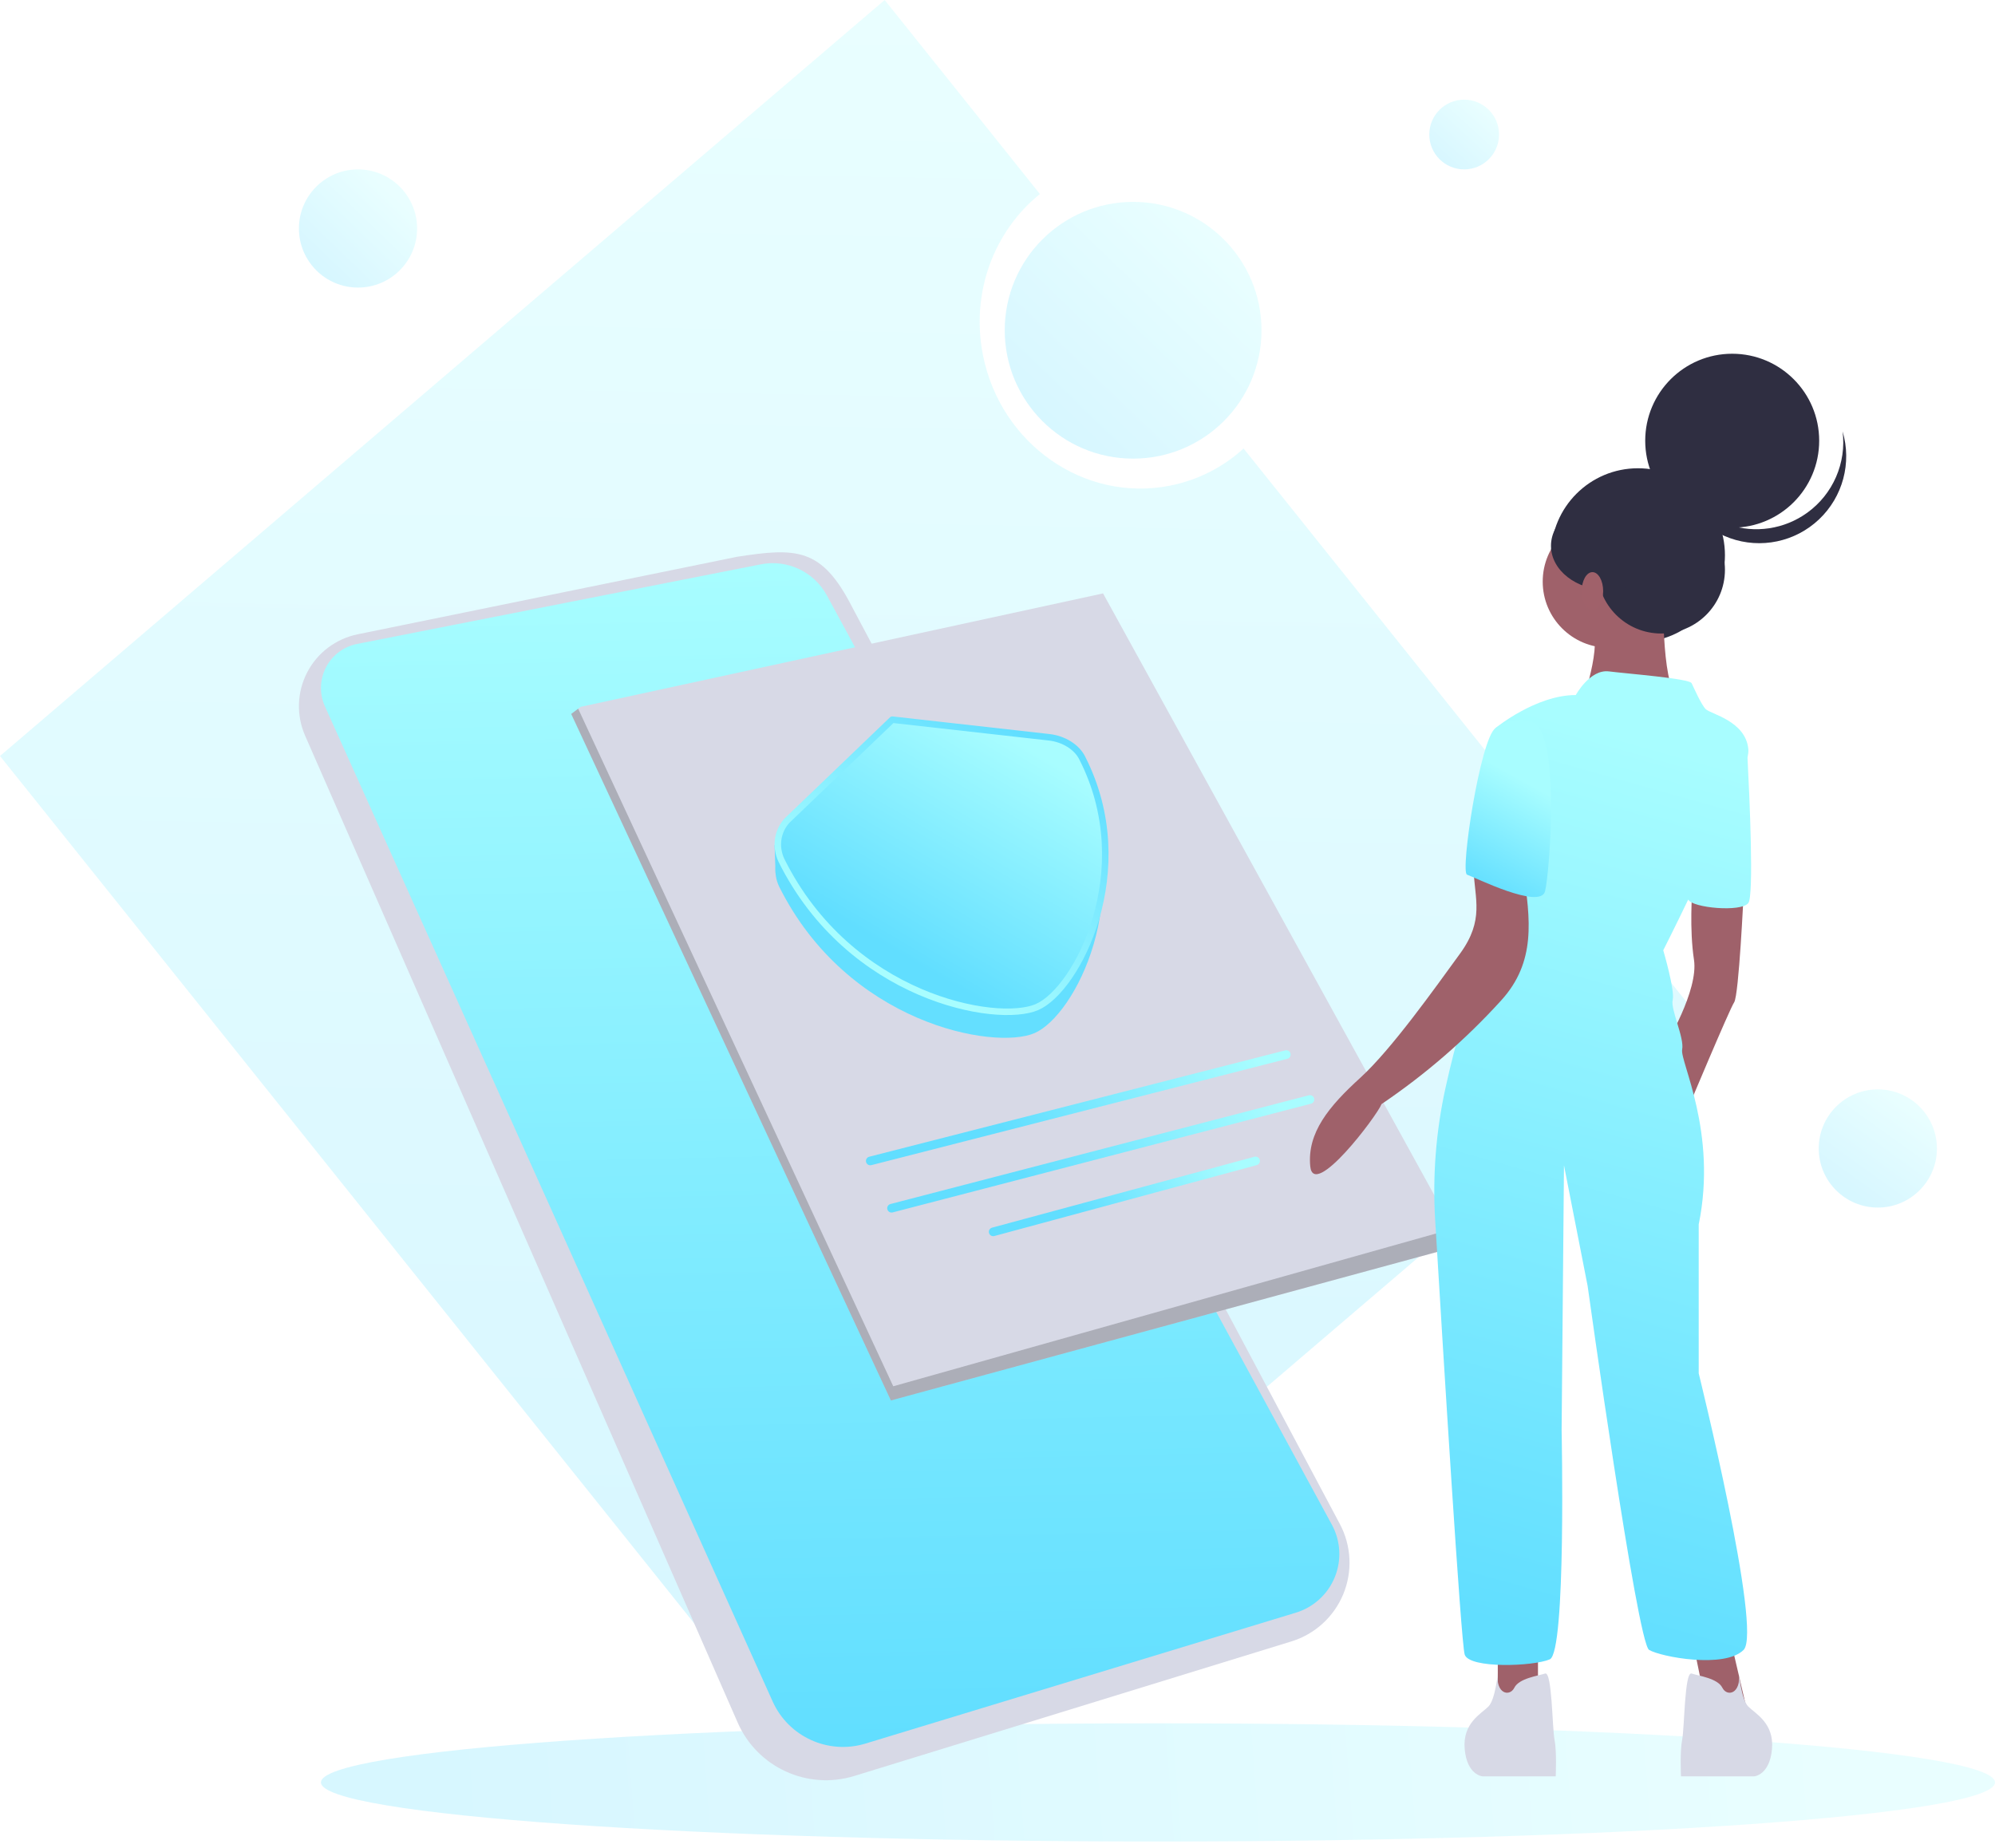
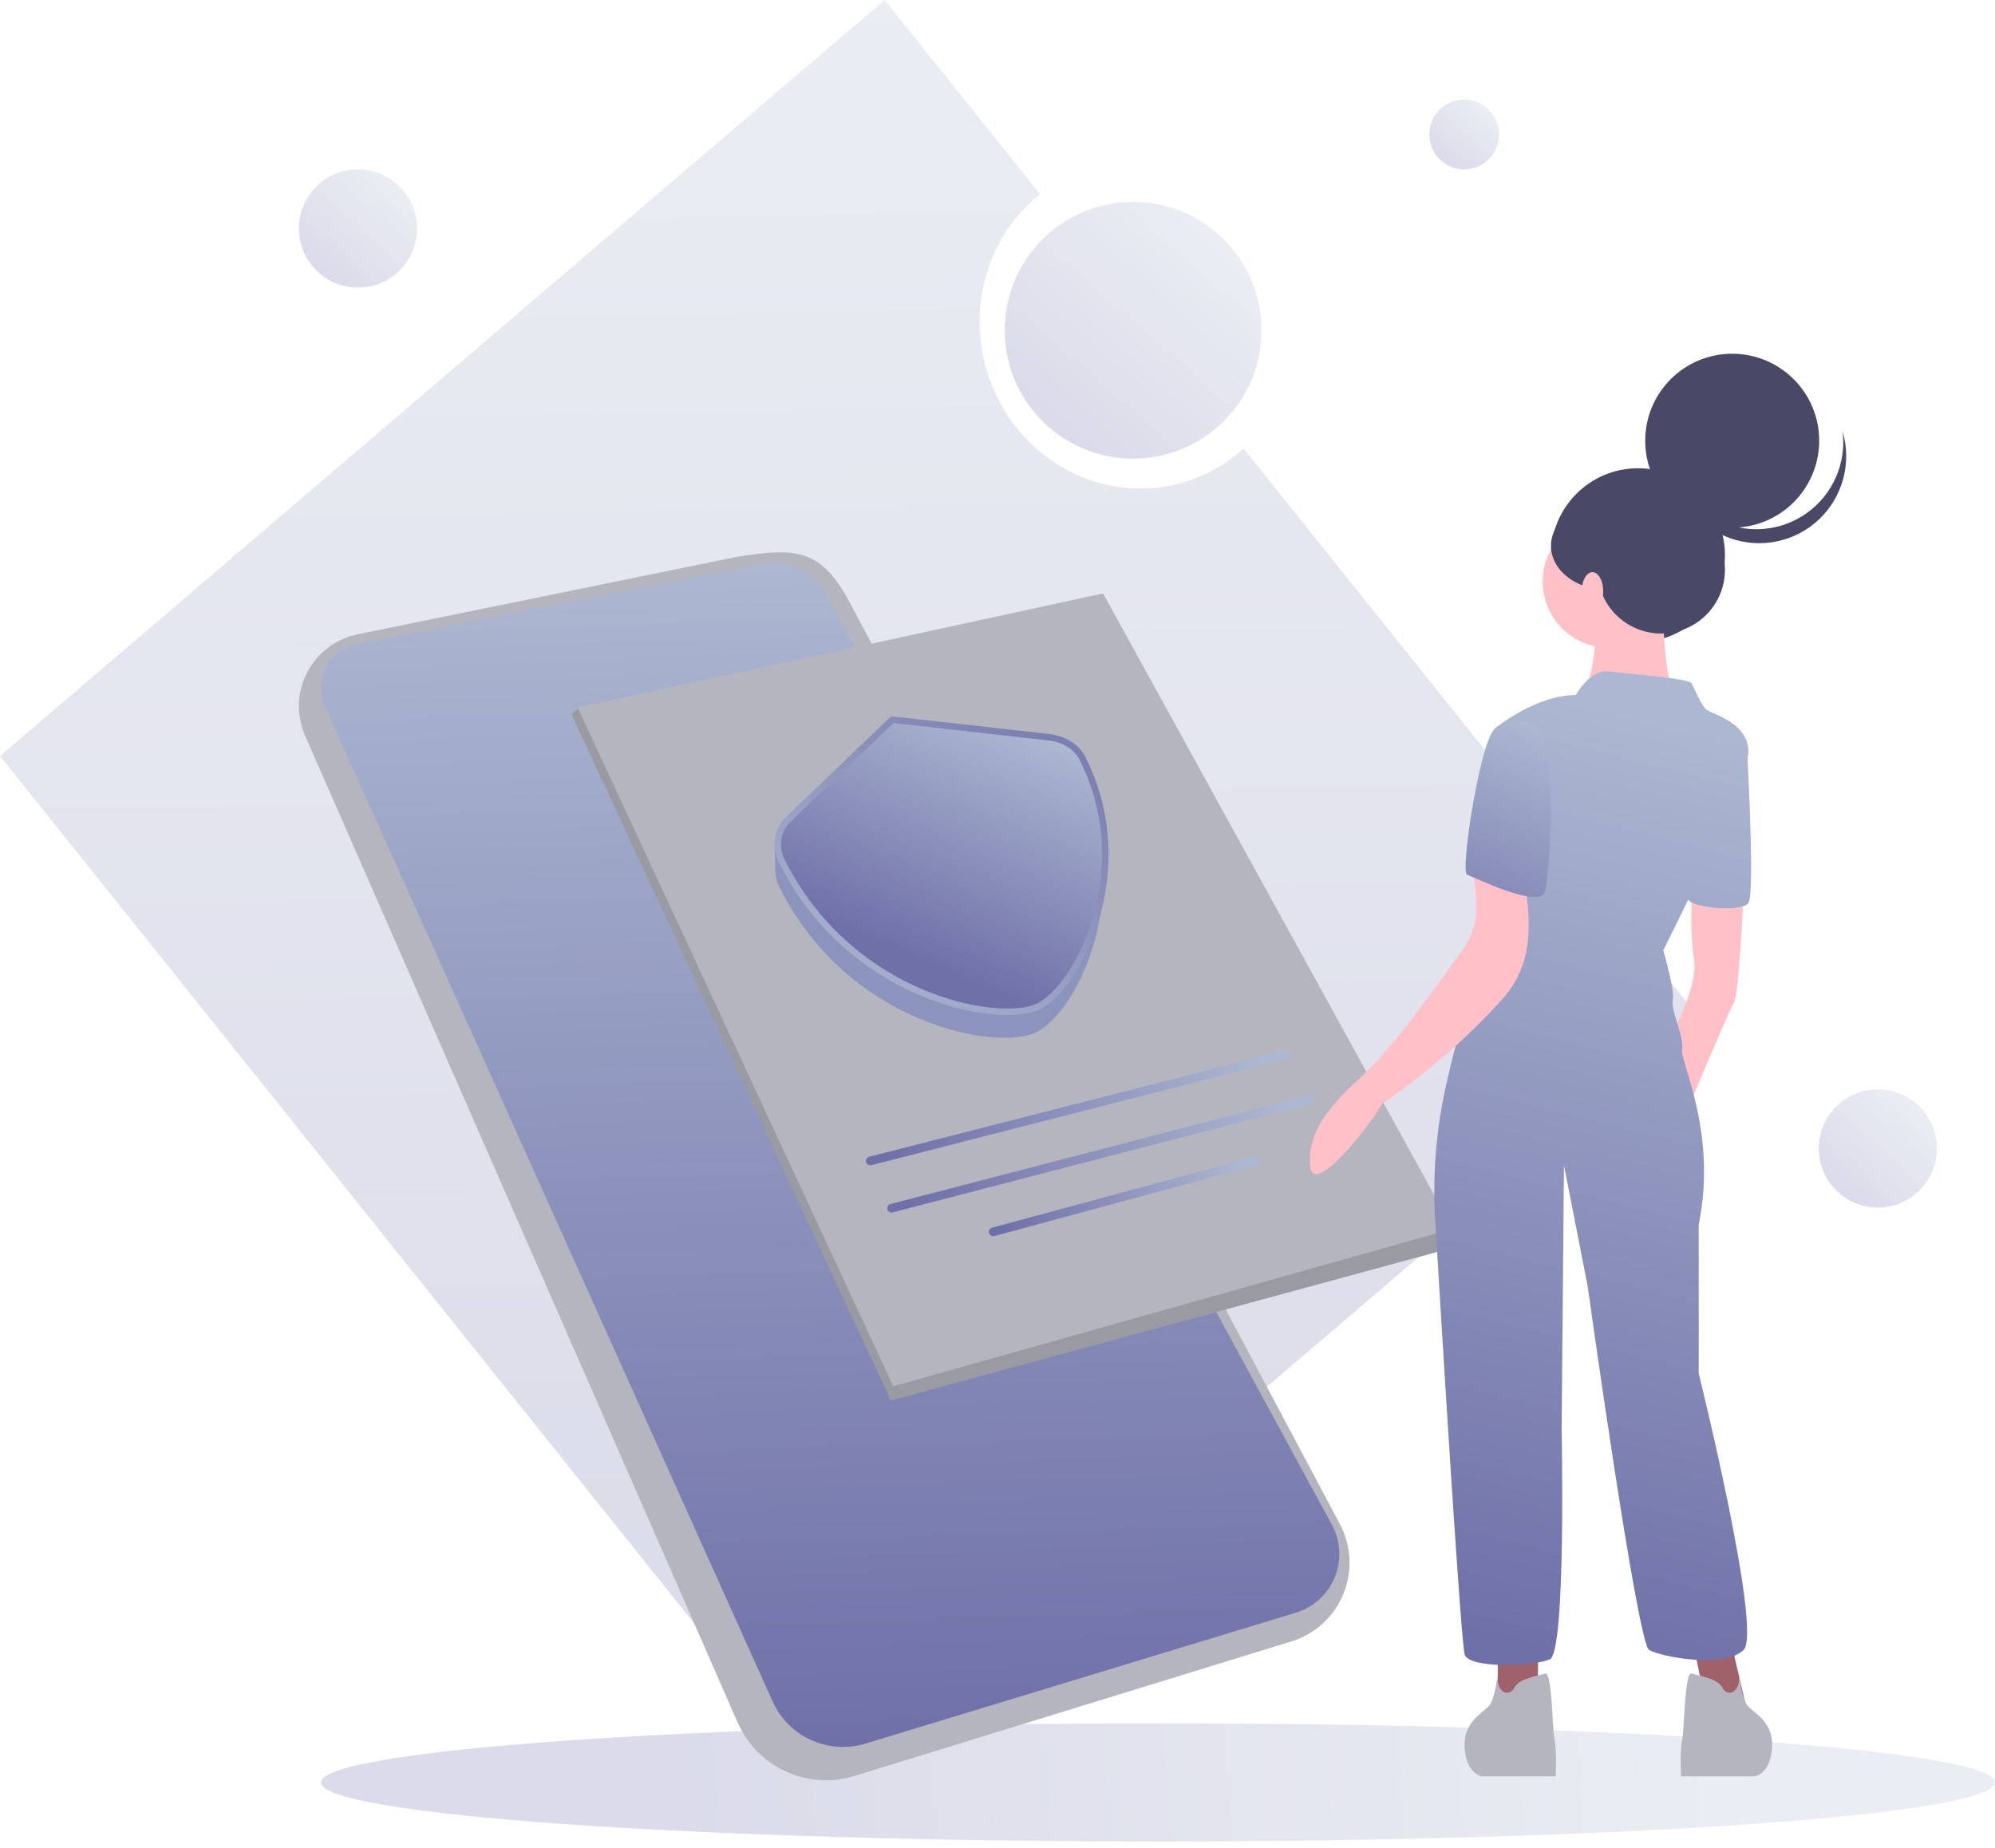
- <svg xmlns="http://www.w3.org/2000/svg" xmlns:xlink="http://www.w3.org/1999/xlink" height="213" viewBox="0 0 230 213" width="230">
-   <linearGradient id="a">
-     <stop offset="0" stop-color="#a8fdff" />
-     <stop offset="1" stop-color="#61deff" />
-   </linearGradient>
-   <linearGradient id="b" x1="90.609%" x2="8.144%" xlink:href="#a" y1="49.822%" y2="50.249%" />
-   <linearGradient id="c" x1="51.594%" x2="50%" xlink:href="#a" y1="0%" y2="94.116%" />
-   <linearGradient id="d" x1="48.101%" x2="50%" xlink:href="#a" y1="0%" y2="100%" />
-   <linearGradient id="e" x1="83.727%" x2="36.616%" xlink:href="#a" y1="16.328%" y2="79.399%" />
-   <linearGradient id="f" x1="35.317%" x2="88.777%" xlink:href="#a" y1="81.669%" y2="17.486%" />
-   <linearGradient id="g" x1="100%" x2="29.513%" xlink:href="#a" y1="46.403%" y2="57.861%" />
-   <linearGradient id="h" x1="100%" x2="29.513%" xlink:href="#a" y1="46.284%" y2="58.122%" />
-   <linearGradient id="i" x1="100%" x2="29.513%" xlink:href="#a" y1="45.981%" y2="58.784%" />
-   <linearGradient id="j" x1="84.717%" x2="17.335%" xlink:href="#a" y1="13.124%" y2="87.011%" />
-   <linearGradient id="k" x1="77.765%" x2="25.571%" xlink:href="#a" y1="11.161%" y2="83.763%" />
-   <linearGradient id="l" x1="78.651%" x2="17.781%" xlink:href="#a" y1="18.551%" y2="81.526%" />
-   <linearGradient id="m" x1="85.173%" x2="18.747%" xlink:href="#a" y1="15.396%" y2="84.406%" />
-   <linearGradient id="n" x1="54.53%" x2="46.146%" xlink:href="#a" y1="5.699%" y2="98.626%" />
-   <linearGradient id="o" x1="50%" x2="30.978%" xlink:href="#a" y1="29.268%" y2="100%" />
-   <g fill="none" fill-rule="evenodd">
-     <ellipse cx="133.501" cy="205.509" fill="url(#b)" fill-opacity=".25" rx="96.499" ry="6.813" />
-     <path d="m195.873 117.318-52.503-65.609c-2.384 2.18-5.321 3.663-8.491 4.287-9.884 1.947-19.537-4.803-21.56-15.076-1.43-7.262 1.338-14.336 6.574-18.55l-17.902-22.371-101.99 87.166 93.883 117.318z" fill="url(#c)" fill-rule="nonzero" opacity=".25" />
-     <path d="m84.973 64.196-43.745 8.939c-2.503.512-4.642 2.127-5.817 4.396-1.176 2.269-1.263 4.947-.237 7.287l49.87 113.788c2.265 5.167 8.042 7.817 13.435 6.164l50.404-15.517c2.707-.833 4.9-2.832 5.982-5.45 1.081-2.618.937-5.582-.393-8.082l-56.229-105.727c-3.503-6.862-6.405-6.862-13.27-5.798z" fill="#d7d9e6" fill-rule="nonzero" />
-     <path d="m41.172 74.244 46.545-9.178c3.043-.6 6.123.847 7.604 3.572l58.231 107.164c1.014 1.866 1.135 4.089.33 6.055-.805 1.965-2.452 3.464-4.483 4.082l-49.628 15.095c-4.279 1.301-8.858-.779-10.693-4.857l-51.62-114.739c-.647-1.438-.602-3.093.121-4.494s2.047-2.395 3.594-2.7z" fill="url(#d)" fill-rule="nonzero" />
-     <path d="m102.709 161.471 65.829-17.896-41.369-75.157-60.225 13.081-.286.215-.804.602z" fill="#d7d9e6" fill-rule="nonzero" />
-     <g transform="matrix(.9993908 -.0348995 .0348995 .9993908 87.96654 82.42303)">
-       <path d="m.808 15.065h3.6v3.19h-3.6z" fill="#64dfff" />
-       <path d="m32.942 7.167c1.701.298 3.162 1.358 3.694 2.675 5.663 13.332-2.454 26.606-7.22 28.271-4.766 1.665-21.443-2.58-28.198-18.926-.634-1.611-.245-3.422.983-4.555l12.89-10.743z" fill="#64dfff" transform="matrix(.9993908 -.0348995 .0348995 .9993908 -.726748 .701898)" />
-       <path d="m33.323 4.178c1.701.298 3.162 1.358 3.694 2.675 5.663 13.332-2.454 26.606-7.22 28.271s-21.443-2.58-28.198-18.926c-.634-1.611-.245-3.422.983-4.555l12.89-10.743z" fill="url(#e)" stroke="url(#f)" stroke-linejoin="round" stroke-width=".75" transform="matrix(.9993908 -.0348995 .0348995 .9993908 -.622218 .713372)" />
-     </g>
-     <path d="m102.709 161.471 65.13-17.713v-2.18l-64.858 18.258-36.324-78.122-.804.602z" fill="#000" fill-rule="nonzero" opacity=".2" />
-     <path d="m148.295 121.592-47.962 12.263" fill-rule="nonzero" stroke="url(#g)" stroke-linecap="round" />
-     <path d="m151.02 126.77-48.235 12.536" fill-rule="nonzero" stroke="url(#h)" stroke-linecap="round" />
-     <path d="m144.752 133.855-30.249 8.175" fill-rule="nonzero" stroke="url(#i)" stroke-linecap="round" />
-     <circle cx="168.802" cy="15.51" fill="url(#j)" opacity=".25" r="4.021" />
-     <circle cx="216.491" cy="132.418" fill="url(#k)" opacity=".25" r="6.813" />
-     <circle cx="41.275" cy="26.344" fill="url(#l)" opacity=".25" r="6.813" />
-     <g fill-rule="nonzero">
-       <circle cx="130.636" cy="38.078" fill="url(#m)" opacity=".25" r="14.802" />
-       <circle cx="188.838" cy="64.018" fill="#2f2e41" r="10.028" />
-       <path d="m199.657 189.686 1.908 8.175h-4.633l-1.908-9.265z" fill="#9f616a" />
-       <path d="m177.311 189.686v7.63l-4.633.545v-8.175z" fill="#9f616a" />
-       <path d="m201.019 103.027s-.545 11.718-1.09 12.536c-.545.818-5.45 12.536-5.45 12.536l-2.453-7.63s3.815-6.268 3.27-9.81c-.545-3.543-.202-7.902-.202-7.902z" fill="#9f616a" />
-       <circle cx="185.486" cy="67.055" fill="#9f616a" r="7.63" />
-       <path d="m191.754 67.873s-.273 10.9 1.635 12.536c1.908 1.635-10.9.273-10.9.273s2.725-7.63.545-9.265c-2.18-1.635 8.72-3.543 8.72-3.543z" fill="#9f616a" />
-       <path d="m201.468 87.362c.235 4.564.748 15.886.096 16.754-.818 1.09-6.501.558-6.93-.402-1.619 3.363-2.881 5.852-2.881 5.852s1.363 4.633 1.09 5.723c-.273 1.09 1.363 4.36 1.09 5.723-.273 1.363 4.088 9.538 1.908 20.166v17.168s7.358 29.704 5.178 31.884c-2.18 2.18-9.538.818-10.9 0-1.363-.818-7.085-41.967-7.085-41.967l-2.725-13.898-.273 30.521s.545 25.616-1.363 26.434c-1.908.818-9.265 1.09-9.81-.545-.425-1.275-2.508-35.205-3.404-50.079-.31-5.134.093-10.286 1.2-15.308 1.134-5.144 2.781-11.188 4.657-13.641 3.543-4.633 5.723-19.348 5.723-19.348-3.088-5.632-4.633-8.448-4.633-8.448s4.633-3.815 9.265-3.815c0 0 1.635-2.998 3.815-2.725 2.18.273 9.265.818 9.538 1.363.273.545 1.09 2.453 1.635 2.998.545.545 4.633 1.363 4.905 4.633.02.237-.015.561-.096.959z" fill="url(#n)" />
-       <path d="m175.628 100.455c.798 5.534 1.497 10.46-2.582 14.917-4.099 4.51-8.722 8.515-13.771 11.928-.5 1.325-7.844 11.056-8.218 7.175-.374-3.882 2.164-6.925 5.769-10.207 3.606-3.282 8.65-10.405 11.496-14.313 2.846-3.908 1.674-6.345 1.576-9.609-.099-3.264 4.61.149 5.729.109z" fill="#9f616a" />
-       <path d="m172.678 192.901s-.273 3.052-1.09 3.87c-.818.818-2.998 1.908-2.725 4.905.273 2.998 2.044 3.134 2.044 3.134h.818 7.63s.136-2.861-.136-4.224c-.273-1.363-.273-7.903-1.09-7.63-.818.273-2.998.545-3.543 1.635-.545 1.09-2.18.708-1.908-1.69z" fill="#d7d9e6" />
-       <path d="m200.474 192.901s.273 3.052 1.09 3.87c.818.818 2.998 1.908 2.725 4.905-.273 2.998-2.044 3.134-2.044 3.134h-.818-7.63s-.136-2.861.136-4.224.273-7.903 1.09-7.63c.818.273 2.998.545 3.543 1.635.545 1.09 2.18.708 1.908-1.69z" fill="#d7d9e6" />
-       <circle cx="199.702" cy="50.814" fill="#2f2e41" r="10.028" />
-       <path d="m208.352 59.118c-2.634 1.904-6.027 2.413-9.103 1.367s-5.456-3.518-6.383-6.633c.472 3.75 3.012 6.917 6.571 8.191s7.531.439 10.276-2.16c2.745-2.599 3.795-6.52 2.716-10.143.458 3.636-1.105 7.232-4.076 9.378z" fill="#2f2e41" />
-       <circle cx="191.512" cy="65.689" fill="#2f2e41" r="7.354" />
-       <ellipse cx="185.328" cy="62.931" fill="#2f2e41" rx="6.518" ry="5.098" />
-       <ellipse cx="183.589" cy="68.155" fill="#a0616a" rx="1.237" ry="2.189" />
-       <path d="m176.221 83.134c-1.375-.285-2.647-.013-3.815.818-1.752 1.245-4.088 16.623-3.27 16.896.818.273 8.448 4.088 8.993 1.908.545-2.18 1.908-19.621-1.908-19.621z" fill="url(#o)" />
+ <svg xmlns="http://www.w3.org/2000/svg" width="230px" height="213px" viewBox="0 0 230 213" version="1.1">
+   <defs>
+     <linearGradient x1="82.85%" y1="49.834%" x2="20.81%" y2="50.185%" id="linearGradient-1">
+       <stop stop-color="#ACB7D1" offset="0%" />
+       <stop stop-color="#6F70A8" offset="100%" />
+     </linearGradient>
+     <linearGradient x1="52.533%" y1="0%" x2="53.95%" y2="95.157%" id="linearGradient-2">
+       <stop stop-color="#ACB7D1" offset="0%" />
+       <stop stop-color="#6F70A8" offset="100%" />
+     </linearGradient>
+     <linearGradient x1="47.118%" y1="0%" x2="50%" y2="100%" id="linearGradient-3">
+       <stop stop-color="#ACB7D1" offset="0%" />
+       <stop stop-color="#6F70A8" offset="100%" />
+     </linearGradient>
+     <linearGradient x1="90.698%" y1="13.641%" x2="50%" y2="85.952%" id="linearGradient-4">
+       <stop stop-color="#ACB7D1" offset="0%" />
+       <stop stop-color="#6F70A8" offset="100%" />
+     </linearGradient>
+     <linearGradient x1="16.699%" y1="99.173%" x2="110.848%" y2="-7.909%" id="linearGradient-5">
+       <stop stop-color="#ACB7D1" offset="0%" />
+       <stop stop-color="#6F70A8" offset="100%" />
+     </linearGradient>
+     <linearGradient x1="97.101%" y1="45.17%" x2="0%" y2="53.269%" id="linearGradient-6">
+       <stop stop-color="#ACB7D1" offset="0%" />
+       <stop stop-color="#6F70A8" offset="100%" />
+     </linearGradient>
+     <linearGradient x1="97.101%" y1="45.009%" x2="0%" y2="53.377%" id="linearGradient-7">
+       <stop stop-color="#ACB7D1" offset="0%" />
+       <stop stop-color="#6F70A8" offset="100%" />
+     </linearGradient>
+     <linearGradient x1="97.101%" y1="44.603%" x2="0%" y2="53.652%" id="linearGradient-8">
+       <stop stop-color="#ACB7D1" offset="0%" />
+       <stop stop-color="#6F70A8" offset="100%" />
+     </linearGradient>
+     <linearGradient x1="82.85%" y1="16.701%" x2="20.81%" y2="87.192%" id="linearGradient-9">
+       <stop stop-color="#ACB7D1" offset="0%" />
+       <stop stop-color="#6F70A8" offset="100%" />
+     </linearGradient>
+     <linearGradient x1="53.986%" y1="3.224%" x2="46.127%" y2="100%" id="linearGradient-10">
+       <stop stop-color="#ACB7D1" offset="0%" />
+       <stop stop-color="#6F70A8" offset="100%" />
+     </linearGradient>
+     <linearGradient x1="61.654%" y1="0%" x2="27.949%" y2="159.481%" id="linearGradient-11">
+       <stop stop-color="#ACB7D1" offset="0%" />
+       <stop stop-color="#6F70A8" offset="100%" />
+     </linearGradient>
+   </defs>
+   <g id="Illustration/Security-Copy-3" stroke="none" stroke-width="1" fill="none" fill-rule="evenodd">
+     <g id="Illustration/Phone" transform="translate(0, 0)">
+       <ellipse id="Oval" fill-opacity="0.25" fill="url(#linearGradient-1)" cx="133.501" cy="205.509" rx="96.499" ry="6.813" />
+       <path d="M195.873,117.318 L143.37,51.709 C140.986,53.889 138.048,55.373 134.879,55.997 C124.994,57.943 115.342,51.193 113.318,40.92 C111.888,33.659 114.657,26.584 119.892,22.371 L101.99,0 L0,87.166 L93.883,204.485 L195.873,117.318 Z" id="Path" fill="url(#linearGradient-2)" fill-rule="nonzero" opacity="0.25" />
+       <path d="M84.973,64.196 L41.228,73.135 C38.725,73.646 36.587,75.262 35.411,77.531 C34.235,79.8 34.148,82.478 35.174,84.818 L85.044,198.607 C87.309,203.774 93.086,206.424 98.479,204.77 L148.883,189.253 C151.59,188.419 153.784,186.421 154.865,183.803 C155.946,181.185 155.802,178.222 154.472,175.721 L98.243,69.994 C94.74,63.132 91.839,63.132 84.973,64.196 Z" id="Path" fill="#B5B5BF" fill-rule="nonzero" />
+       <path d="M41.172,74.244 L87.717,65.066 C90.76,64.466 93.84,65.913 95.321,68.639 L153.552,175.803 C154.566,177.669 154.687,179.892 153.882,181.858 C153.077,183.823 151.431,185.322 149.399,185.94 L99.771,201.035 C95.492,202.336 90.913,200.256 89.078,196.178 L37.457,81.438 C36.81,80 36.855,78.346 37.578,76.945 C38.302,75.544 39.625,74.549 41.172,74.244 Z" id="Path" fill="url(#linearGradient-3)" fill-rule="nonzero" />
+       <polygon id="Path" fill="#B5B5BF" fill-rule="nonzero" points="102.709 161.471 168.538 143.575 127.169 68.418 66.944 81.498 66.657 81.714 65.854 82.316" />
+       <g id="Group" transform="translate(108.6523, 101.7129) rotate(-2) translate(-108.6523, -101.7129) translate(88.65235, 81.71285)">
+         <rect id="Rectangle" fill="#8C93BC" x="0.808" y="15.065" width="3.6" height="3.19" />
+         <path d="M32.942,7.167 C34.643,7.464 36.104,8.525 36.636,9.842 C42.299,23.174 34.181,36.448 29.415,38.113 C24.65,39.777 7.973,35.532 1.217,19.187 C0.583,17.576 0.971,15.764 2.2,14.632 L15.09,3.889 L32.942,7.167 Z" id="Shape" fill="#8C93BC" transform="translate(19.74248, 21.16862) rotate(-2) translate(-19.74248, -21.16862) " />
+         <path d="M33.323,4.178 C35.024,4.476 36.485,5.536 37.017,6.853 C42.68,20.185 34.562,33.459 29.796,35.124 C25.031,36.789 8.354,32.544 1.598,16.198 C0.964,14.588 1.352,12.776 2.581,11.643 L15.471,0.9 L33.323,4.178 Z" id="Shape" stroke="url(#linearGradient-5)" stroke-width="0.75" fill="url(#linearGradient-4)" stroke-linejoin="round" transform="translate(20.12343, 18.1801) rotate(-2) translate(-20.12343, -18.1801) " />
+       </g>
+       <polygon id="Path" fill="#000000" fill-rule="nonzero" opacity="0.15" points="102.709 161.471 167.84 143.757 167.84 141.577 102.982 159.836 66.657 81.714 65.854 82.316" />
+       <path d="M148.295,121.592 L100.333,133.855" id="Path" stroke="url(#linearGradient-6)" stroke-linecap="round" fill-rule="nonzero" />
+       <path d="M151.02,126.77 L102.786,139.305" id="Path" stroke="url(#linearGradient-7)" stroke-linecap="round" fill-rule="nonzero" />
+       <path d="M144.752,133.855 L114.504,142.031" id="Path" stroke="url(#linearGradient-8)" stroke-linecap="round" fill-rule="nonzero" />
+       <circle id="Oval" fill="url(#linearGradient-9)" opacity="0.25" cx="168.802" cy="15.51" r="4.021" />
+       <circle id="Oval" fill="url(#linearGradient-9)" opacity="0.25" cx="216.491" cy="132.418" r="6.813" />
+       <circle id="Oval" fill="url(#linearGradient-9)" opacity="0.25" cx="41.275" cy="26.344" r="6.813" />
+       <circle id="Oval" fill="url(#linearGradient-9)" fill-rule="nonzero" opacity="0.25" cx="130.636" cy="38.078" r="14.802" />
+       <circle id="Oval" fill="#4A4867" fill-rule="nonzero" cx="188.838" cy="64.018" r="10.028" />
+       <polygon id="Path" fill="#9F616A" fill-rule="nonzero" points="199.657 189.686 201.564 197.861 196.932 197.861 195.024 188.596" />
+       <polygon id="Path" fill="#9F616A" fill-rule="nonzero" points="177.311 189.686 177.311 197.316 172.678 197.861 172.678 189.686" />
+       <path d="M201.019,103.027 C201.019,103.027 200.474,114.745 199.929,115.562 C199.384,116.38 194.479,128.098 194.479,128.098 L192.026,120.468 C192.026,120.468 195.842,114.2 195.297,110.657 C194.752,107.115 195.095,102.755 195.095,102.755 L201.019,103.027 Z" id="Path" fill="#FFC1C7" fill-rule="nonzero" />
+       <circle id="Oval" fill="#FFC1C7" fill-rule="nonzero" cx="185.486" cy="67.055" r="7.63" />
+       <path d="M191.754,67.873 C191.754,67.873 191.481,78.773 193.389,80.408 C195.297,82.043 182.489,80.681 182.489,80.681 C182.489,80.681 185.214,73.051 183.034,71.416 C180.853,69.78 191.754,67.873 191.754,67.873 Z" id="Path" fill="#FFC1C7" fill-rule="nonzero" />
+       <path d="M201.468,87.362 C201.703,91.927 202.216,103.248 201.564,104.117 C200.747,105.207 195.063,104.675 194.635,103.715 C193.016,107.077 191.754,109.567 191.754,109.567 C191.754,109.567 193.117,114.2 192.844,115.29 C192.571,116.38 194.207,119.65 193.934,121.013 C193.662,122.375 198.022,130.551 195.842,141.179 L195.842,158.347 C195.842,158.347 203.199,188.051 201.019,190.231 C198.839,192.411 191.481,191.048 190.119,190.231 C188.756,189.413 183.034,148.264 183.034,148.264 L180.308,134.366 L180.036,164.887 C180.036,164.887 180.581,190.503 178.673,191.321 C176.766,192.138 169.408,192.411 168.863,190.776 C168.438,189.5 166.355,155.57 165.459,140.697 C165.149,135.563 165.552,130.411 166.659,125.389 C167.793,120.244 169.44,114.2 171.316,111.747 C174.858,107.115 177.038,92.399 177.038,92.399 C173.95,86.767 172.406,83.951 172.406,83.951 C172.406,83.951 177.038,80.136 181.671,80.136 C181.671,80.136 183.306,77.138 185.486,77.411 C187.666,77.683 194.752,78.228 195.024,78.773 C195.297,79.318 196.114,81.226 196.659,81.771 C197.204,82.316 201.292,83.134 201.564,86.404 C201.584,86.641 201.55,86.965 201.468,87.362 Z" id="Combined-Shape" fill="url(#linearGradient-10)" fill-rule="nonzero" />
+       <path d="M175.628,100.455 C176.425,105.989 177.124,110.915 173.046,115.372 C168.947,119.882 164.323,123.887 159.275,127.3 C158.774,128.625 151.43,138.357 151.057,134.475 C150.683,130.593 153.22,127.55 156.826,124.268 C160.432,120.985 165.476,113.863 168.323,109.955 C171.169,106.047 169.997,103.61 169.898,100.346 C169.799,97.082 174.508,100.495 175.628,100.455 Z" id="Path" fill="#FFC1C7" fill-rule="nonzero" />
+       <path d="M172.678,192.901 C172.678,192.901 172.406,195.953 171.588,196.771 C170.771,197.589 168.59,198.679 168.863,201.676 C169.135,204.674 170.907,204.81 170.907,204.81 L171.724,204.81 L179.355,204.81 C179.355,204.81 179.491,201.949 179.218,200.586 C178.946,199.224 178.946,192.683 178.128,192.956 C177.311,193.228 175.131,193.501 174.586,194.591 C174.041,195.681 172.406,195.299 172.678,192.901 Z" id="Path" fill="#B5B5BF" fill-rule="nonzero" />
+       <path d="M200.474,192.901 C200.474,192.901 200.747,195.953 201.564,196.771 C202.382,197.589 204.562,198.679 204.29,201.676 C204.017,204.674 202.246,204.81 202.246,204.81 L201.428,204.81 L193.798,204.81 C193.798,204.81 193.662,201.949 193.934,200.586 C194.207,199.224 194.207,192.683 195.024,192.956 C195.842,193.228 198.022,193.501 198.567,194.591 C199.112,195.681 200.747,195.299 200.474,192.901 Z" id="Path" fill="#B5B5BF" fill-rule="nonzero" />
+       <circle id="Oval" fill="#4A4867" fill-rule="nonzero" cx="199.702" cy="50.814" r="10.028" />
+       <path d="M208.352,59.118 C205.718,61.021 202.326,61.531 199.249,60.485 C196.172,59.438 193.793,56.966 192.866,53.852 C193.337,57.602 195.877,60.769 199.436,62.043 C202.995,63.317 206.968,62.482 209.712,59.883 C212.457,57.284 213.507,53.362 212.428,49.739 C212.886,53.376 211.323,56.972 208.352,59.118 Z" id="Path" fill="#4A4867" fill-rule="nonzero" />
+       <circle id="Oval" fill="#4A4867" fill-rule="nonzero" cx="191.512" cy="65.689" r="7.354" />
+       <ellipse id="Oval" fill="#4A4867" fill-rule="nonzero" cx="185.328" cy="62.931" rx="6.518" ry="5.098" />
+       <ellipse id="Oval" fill="#FFC1C7" fill-rule="nonzero" cx="183.589" cy="68.155" rx="1.237" ry="2.189" />
+       <path d="M176.221,83.134 C174.845,82.849 173.574,83.121 172.406,83.951 C170.653,85.196 168.318,100.574 169.135,100.847 C169.953,101.119 177.583,104.934 178.128,102.754 C178.673,100.574 180.036,83.134 176.221,83.134 Z" id="Path" fill="url(#linearGradient-11)" fill-rule="nonzero" />
    </g>
  </g>
</svg>
